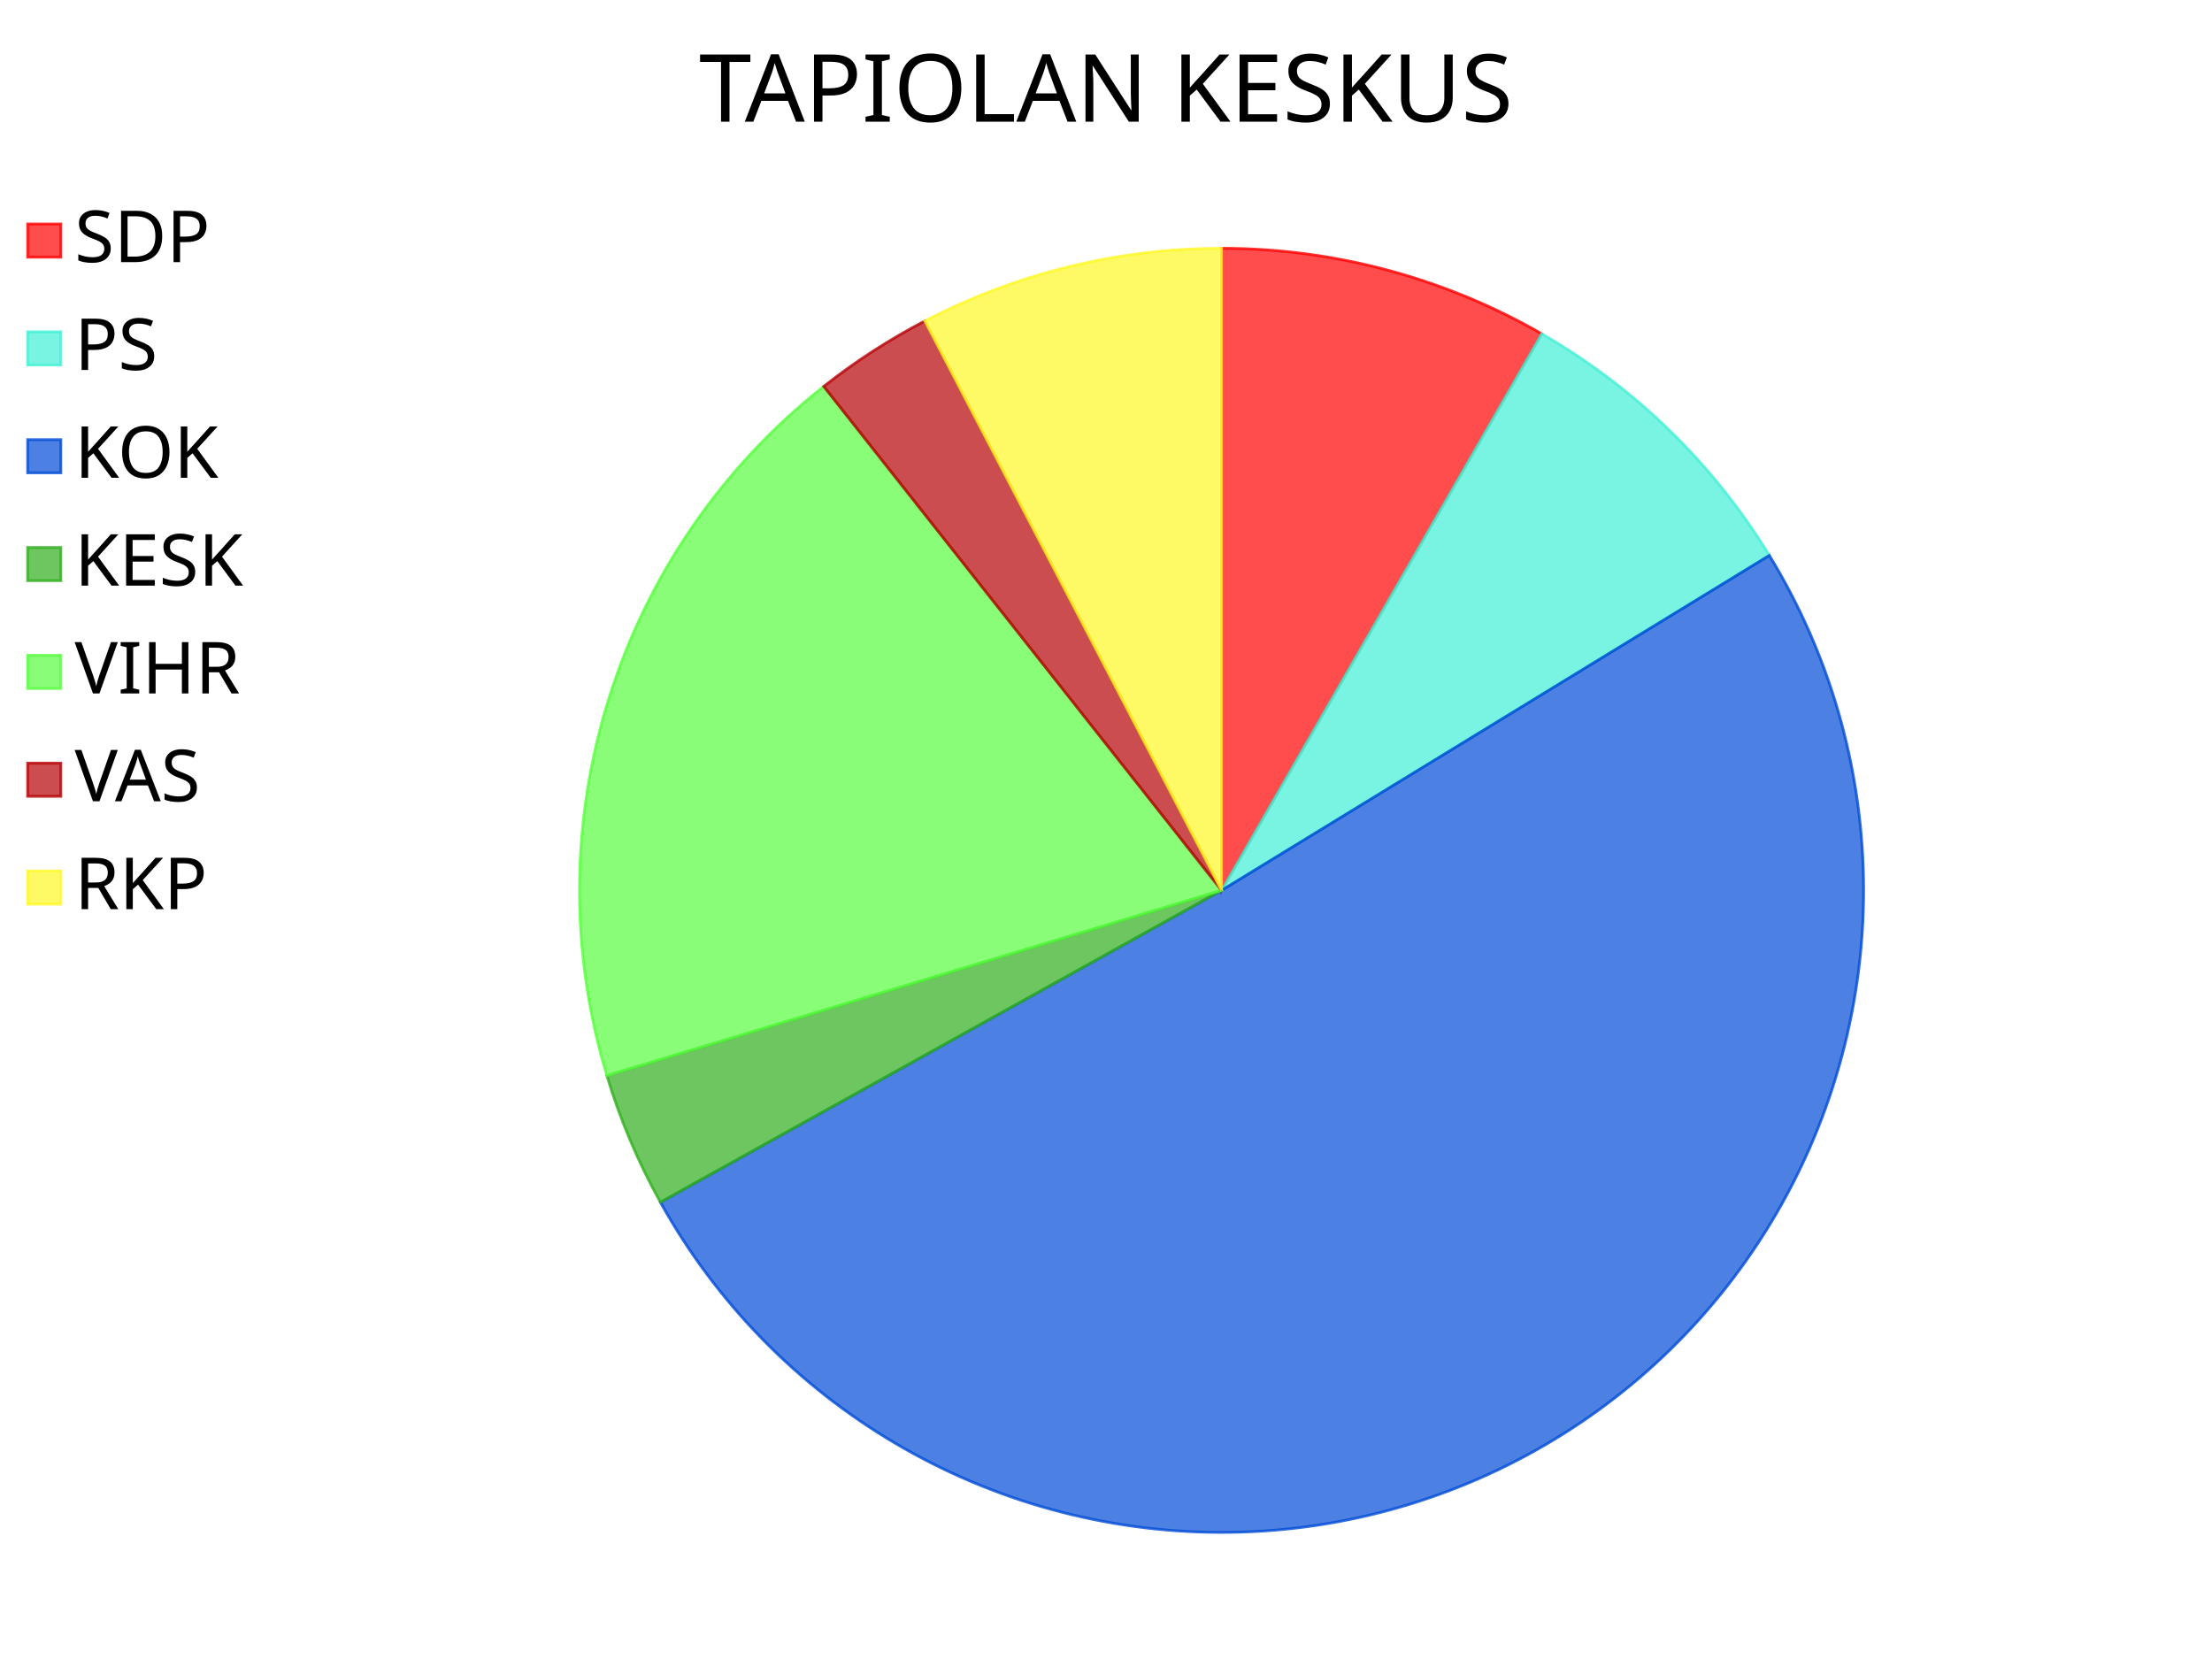
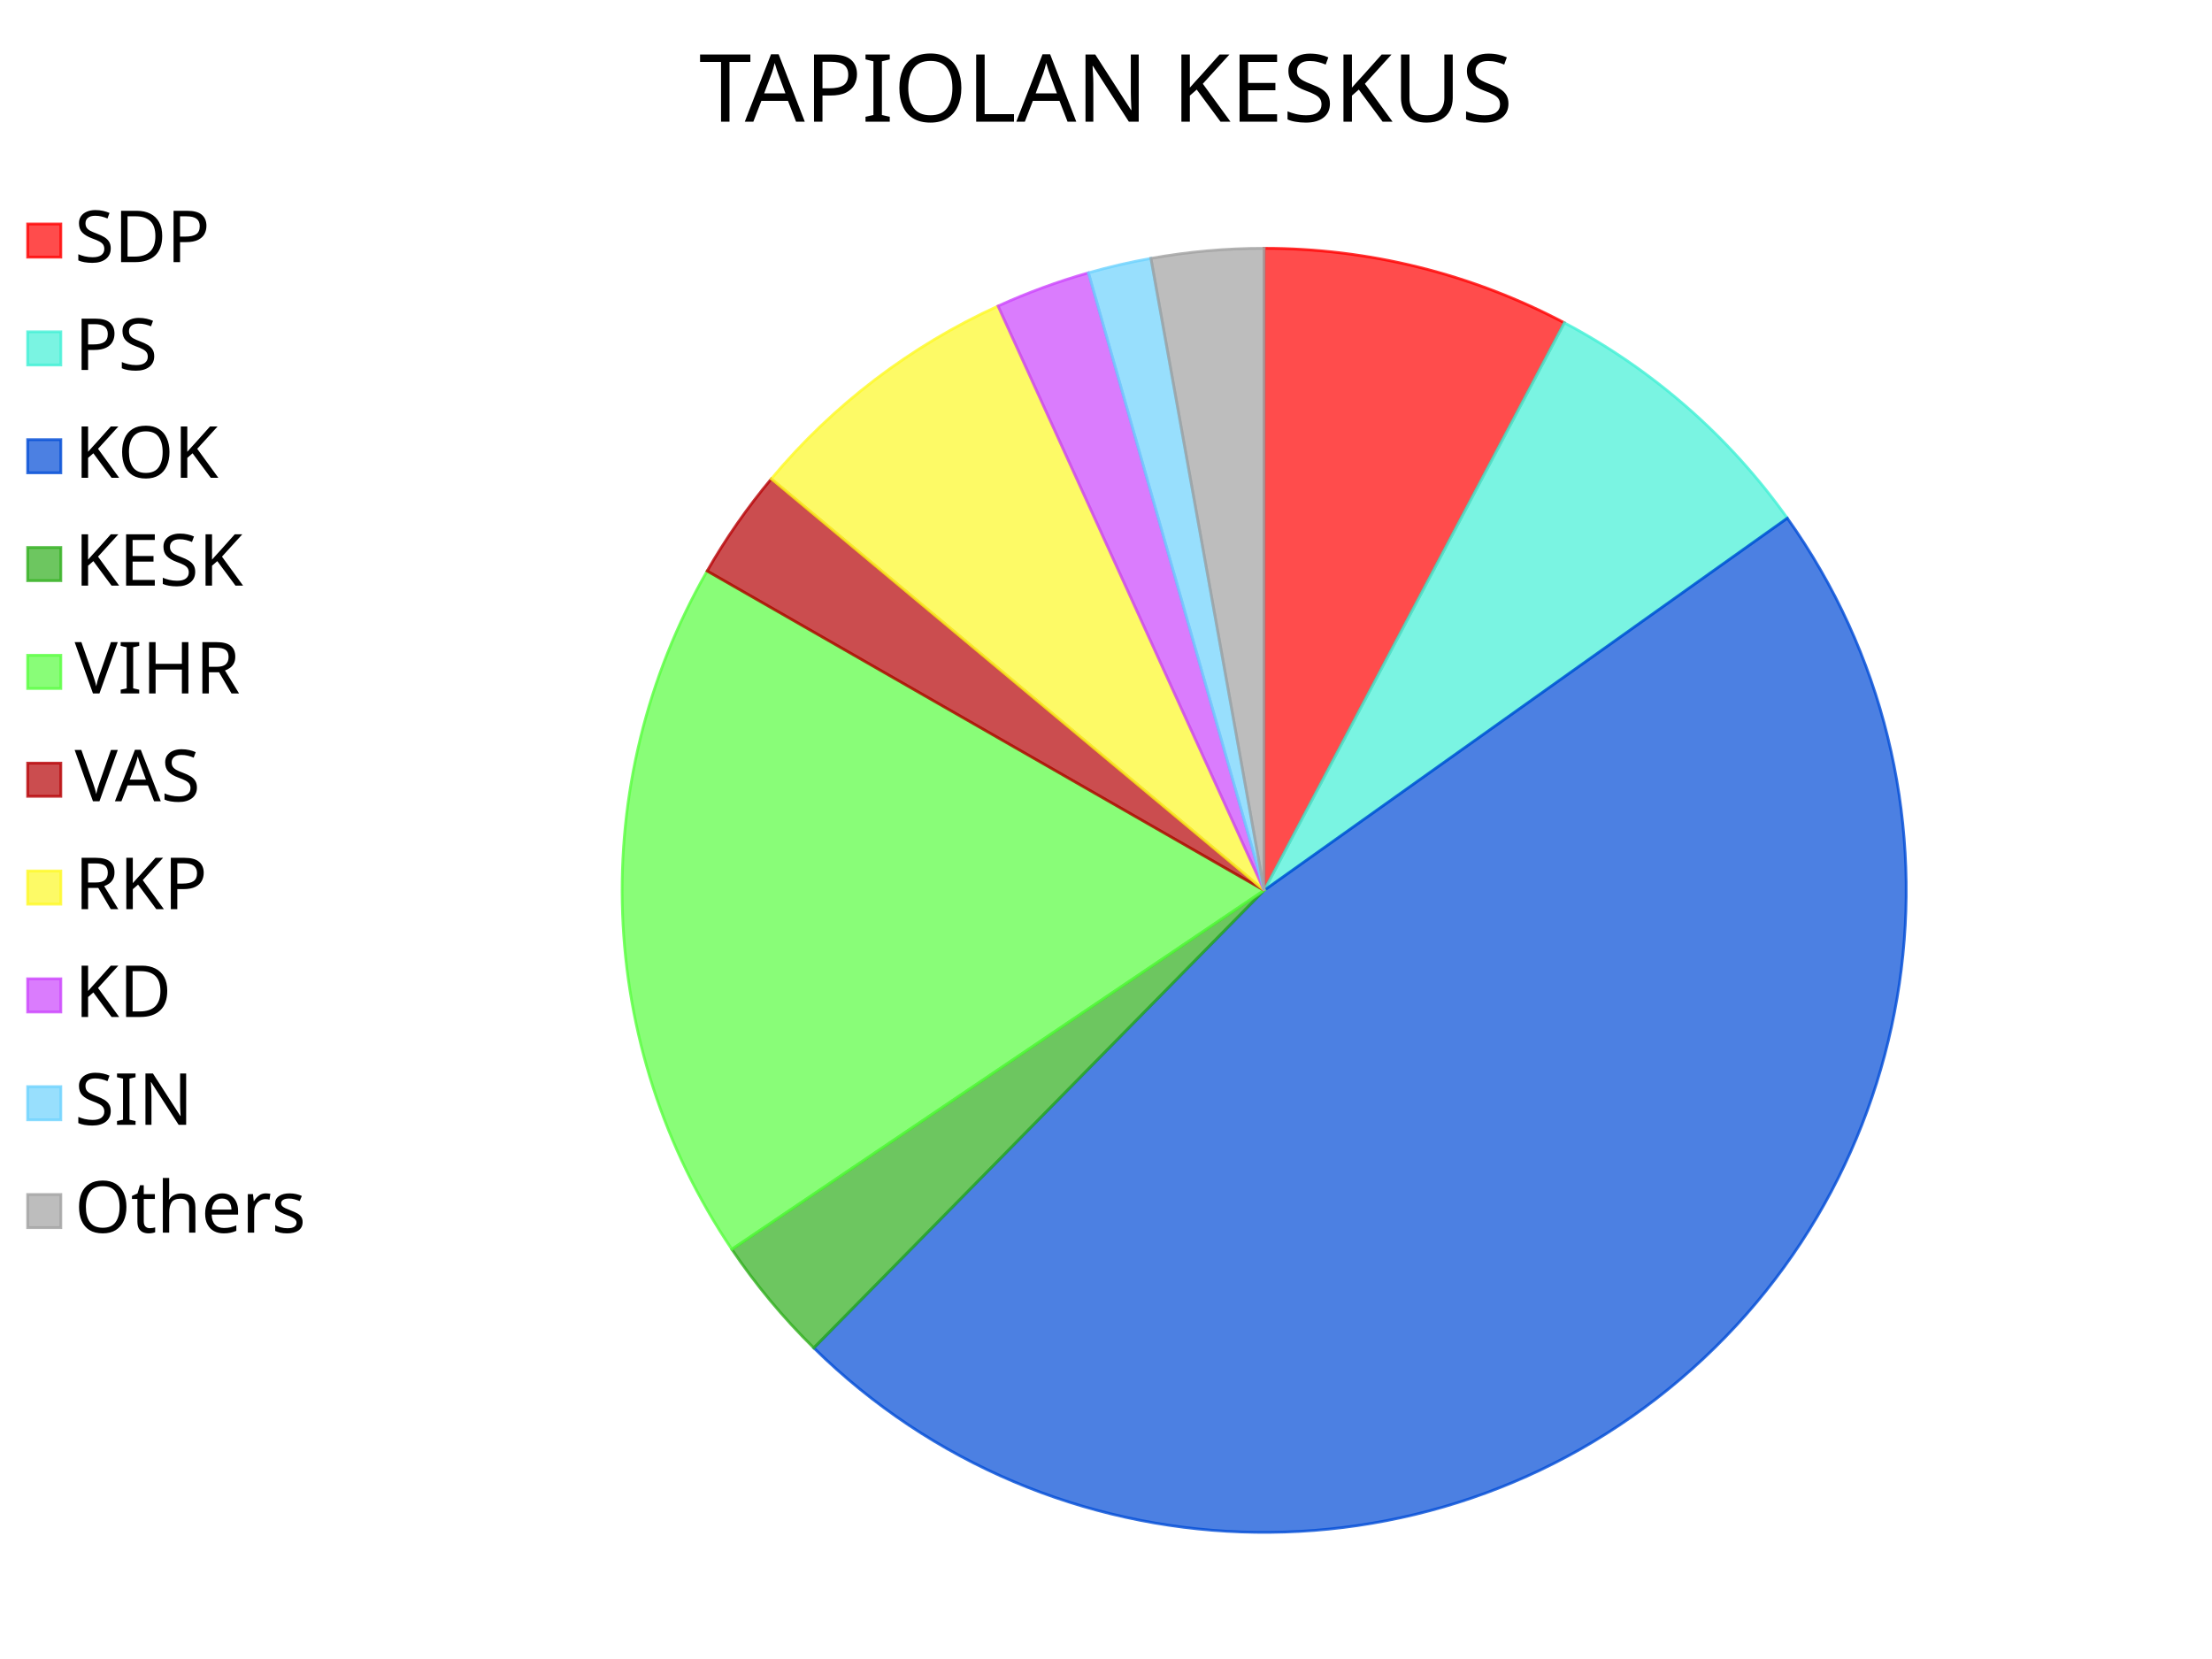
- <svg xmlns="http://www.w3.org/2000/svg" class="pygal-chart" id="chart-baa062a5-c9cb-4737-a616-6f70c1b76cce" viewBox="0 0 800 600">
+ <svg xmlns="http://www.w3.org/2000/svg" class="pygal-chart" id="chart-78ab00c1-ca7b-41e1-a8d6-ae5ac677e08c" viewBox="0 0 800 600">
  <defs>
-     <style type="text/css">#chart-baa062a5-c9cb-4737-a616-6f70c1b76cce{-webkit-user-select:none;-webkit-font-smoothing:antialiased;font-family:Poppins}#chart-baa062a5-c9cb-4737-a616-6f70c1b76cce .title{font-family:Poppins;font-size:34px}#chart-baa062a5-c9cb-4737-a616-6f70c1b76cce .legends .legend text{font-family:Poppins;font-size:26px}#chart-baa062a5-c9cb-4737-a616-6f70c1b76cce .axis text{font-family:Poppins;font-size:10px}#chart-baa062a5-c9cb-4737-a616-6f70c1b76cce .axis text.major{font-family:Poppins;font-size:10px}#chart-baa062a5-c9cb-4737-a616-6f70c1b76cce .text-overlay text.value{font-family:Poppins;font-size:16px}#chart-baa062a5-c9cb-4737-a616-6f70c1b76cce .text-overlay text.label{font-family:Poppins;font-size:10px}#chart-baa062a5-c9cb-4737-a616-6f70c1b76cce .tooltip{font-family:Poppins;font-size:26px}#chart-baa062a5-c9cb-4737-a616-6f70c1b76cce text.no_data{font-family:Poppins;font-size:64px}
- #chart-baa062a5-c9cb-4737-a616-6f70c1b76cce{background-color:#ffffff}#chart-baa062a5-c9cb-4737-a616-6f70c1b76cce path,#chart-baa062a5-c9cb-4737-a616-6f70c1b76cce line,#chart-baa062a5-c9cb-4737-a616-6f70c1b76cce rect,#chart-baa062a5-c9cb-4737-a616-6f70c1b76cce circle{-webkit-transition:300ms ease-in;-moz-transition:300ms ease-in;transition:300ms ease-in}#chart-baa062a5-c9cb-4737-a616-6f70c1b76cce .graph &gt; .background{fill:#ffffff}#chart-baa062a5-c9cb-4737-a616-6f70c1b76cce .plot &gt; .background{fill:#ffffff}#chart-baa062a5-c9cb-4737-a616-6f70c1b76cce .graph{fill:#000000}#chart-baa062a5-c9cb-4737-a616-6f70c1b76cce text.no_data{fill:#000000}#chart-baa062a5-c9cb-4737-a616-6f70c1b76cce .title{fill:#000000}#chart-baa062a5-c9cb-4737-a616-6f70c1b76cce .legends .legend text{fill:#000000}#chart-baa062a5-c9cb-4737-a616-6f70c1b76cce .legends .legend:hover text{fill:#000000}#chart-baa062a5-c9cb-4737-a616-6f70c1b76cce .axis .line{stroke:#000000}#chart-baa062a5-c9cb-4737-a616-6f70c1b76cce .axis .guide.line{stroke:#000000}#chart-baa062a5-c9cb-4737-a616-6f70c1b76cce .axis .major.line{stroke:#000000}#chart-baa062a5-c9cb-4737-a616-6f70c1b76cce .axis text.major{fill:#000000}#chart-baa062a5-c9cb-4737-a616-6f70c1b76cce .axis.y .guides:hover .guide.line,#chart-baa062a5-c9cb-4737-a616-6f70c1b76cce .line-graph .axis.x .guides:hover .guide.line,#chart-baa062a5-c9cb-4737-a616-6f70c1b76cce .stackedline-graph .axis.x .guides:hover .guide.line,#chart-baa062a5-c9cb-4737-a616-6f70c1b76cce .xy-graph .axis.x .guides:hover .guide.line{stroke:#000000}#chart-baa062a5-c9cb-4737-a616-6f70c1b76cce .axis .guides:hover text{fill:#000000}#chart-baa062a5-c9cb-4737-a616-6f70c1b76cce .reactive{fill-opacity:.7;stroke-opacity:.8}#chart-baa062a5-c9cb-4737-a616-6f70c1b76cce .ci{stroke:#000000}#chart-baa062a5-c9cb-4737-a616-6f70c1b76cce .reactive.active,#chart-baa062a5-c9cb-4737-a616-6f70c1b76cce .active .reactive{fill-opacity:.9;stroke-opacity:.9;stroke-width:4}#chart-baa062a5-c9cb-4737-a616-6f70c1b76cce .ci .reactive.active{stroke-width:1.5}#chart-baa062a5-c9cb-4737-a616-6f70c1b76cce .series text{fill:#000000}#chart-baa062a5-c9cb-4737-a616-6f70c1b76cce .tooltip rect{fill:#ffffff;stroke:#000000;-webkit-transition:opacity 300ms ease-in;-moz-transition:opacity 300ms ease-in;transition:opacity 300ms ease-in}#chart-baa062a5-c9cb-4737-a616-6f70c1b76cce .tooltip .label{fill:#000000}#chart-baa062a5-c9cb-4737-a616-6f70c1b76cce .tooltip .label{fill:#000000}#chart-baa062a5-c9cb-4737-a616-6f70c1b76cce .tooltip .legend{font-size:.8em;fill:#000000}#chart-baa062a5-c9cb-4737-a616-6f70c1b76cce .tooltip .x_label{font-size:.6em;fill:#000000}#chart-baa062a5-c9cb-4737-a616-6f70c1b76cce .tooltip .xlink{font-size:.5em;text-decoration:underline}#chart-baa062a5-c9cb-4737-a616-6f70c1b76cce .tooltip .value{font-size:1.5em}#chart-baa062a5-c9cb-4737-a616-6f70c1b76cce .bound{font-size:.5em}#chart-baa062a5-c9cb-4737-a616-6f70c1b76cce .max-value{font-size:.75em;fill:#000000}#chart-baa062a5-c9cb-4737-a616-6f70c1b76cce .map-element{fill:#ffffff;stroke:#000000 !important}#chart-baa062a5-c9cb-4737-a616-6f70c1b76cce .map-element .reactive{fill-opacity:inherit;stroke-opacity:inherit}#chart-baa062a5-c9cb-4737-a616-6f70c1b76cce .color-0,#chart-baa062a5-c9cb-4737-a616-6f70c1b76cce .color-0 a:visited{stroke:#ff0000;fill:#ff0000}#chart-baa062a5-c9cb-4737-a616-6f70c1b76cce .color-1,#chart-baa062a5-c9cb-4737-a616-6f70c1b76cce .color-1 a:visited{stroke:#42f0d6;fill:#42f0d6}#chart-baa062a5-c9cb-4737-a616-6f70c1b76cce .color-2,#chart-baa062a5-c9cb-4737-a616-6f70c1b76cce .color-2 a:visited{stroke:#004bd6;fill:#004bd6}#chart-baa062a5-c9cb-4737-a616-6f70c1b76cce .color-3,#chart-baa062a5-c9cb-4737-a616-6f70c1b76cce .color-3 a:visited{stroke:#30af1d;fill:#30af1d}#chart-baa062a5-c9cb-4737-a616-6f70c1b76cce .color-4,#chart-baa062a5-c9cb-4737-a616-6f70c1b76cce .color-4 a:visited{stroke:#58fd3f;fill:#58fd3f}#chart-baa062a5-c9cb-4737-a616-6f70c1b76cce .color-5,#chart-baa062a5-c9cb-4737-a616-6f70c1b76cce .color-5 a:visited{stroke:#b60205;fill:#b60205}#chart-baa062a5-c9cb-4737-a616-6f70c1b76cce .color-6,#chart-baa062a5-c9cb-4737-a616-6f70c1b76cce .color-6 a:visited{stroke:#fdf926;fill:#fdf926}#chart-baa062a5-c9cb-4737-a616-6f70c1b76cce .text-overlay .color-0 text{fill:black}#chart-baa062a5-c9cb-4737-a616-6f70c1b76cce .text-overlay .color-1 text{fill:black}#chart-baa062a5-c9cb-4737-a616-6f70c1b76cce .text-overlay .color-2 text{fill:black}#chart-baa062a5-c9cb-4737-a616-6f70c1b76cce .text-overlay .color-3 text{fill:black}#chart-baa062a5-c9cb-4737-a616-6f70c1b76cce .text-overlay .color-4 text{fill:black}#chart-baa062a5-c9cb-4737-a616-6f70c1b76cce .text-overlay .color-5 text{fill:black}#chart-baa062a5-c9cb-4737-a616-6f70c1b76cce .text-overlay .color-6 text{fill:black}
- #chart-baa062a5-c9cb-4737-a616-6f70c1b76cce text.no_data{text-anchor:middle}#chart-baa062a5-c9cb-4737-a616-6f70c1b76cce .guide.line{fill:none}#chart-baa062a5-c9cb-4737-a616-6f70c1b76cce .centered{text-anchor:middle}#chart-baa062a5-c9cb-4737-a616-6f70c1b76cce .title{text-anchor:middle}#chart-baa062a5-c9cb-4737-a616-6f70c1b76cce .legends .legend text{fill-opacity:1}#chart-baa062a5-c9cb-4737-a616-6f70c1b76cce .axis.x text{text-anchor:middle}#chart-baa062a5-c9cb-4737-a616-6f70c1b76cce .axis.x:not(.web) text[transform]{text-anchor:start}#chart-baa062a5-c9cb-4737-a616-6f70c1b76cce .axis.x:not(.web) text[transform].backwards{text-anchor:end}#chart-baa062a5-c9cb-4737-a616-6f70c1b76cce .axis.y text{text-anchor:end}#chart-baa062a5-c9cb-4737-a616-6f70c1b76cce .axis.y text[transform].backwards{text-anchor:start}#chart-baa062a5-c9cb-4737-a616-6f70c1b76cce .axis.y2 text{text-anchor:start}#chart-baa062a5-c9cb-4737-a616-6f70c1b76cce .axis.y2 text[transform].backwards{text-anchor:end}#chart-baa062a5-c9cb-4737-a616-6f70c1b76cce .axis .guide.line{stroke-dasharray:4,4}#chart-baa062a5-c9cb-4737-a616-6f70c1b76cce .axis .major.guide.line{stroke-dasharray:6,6}#chart-baa062a5-c9cb-4737-a616-6f70c1b76cce .horizontal .axis.y .guide.line,#chart-baa062a5-c9cb-4737-a616-6f70c1b76cce .horizontal .axis.y2 .guide.line,#chart-baa062a5-c9cb-4737-a616-6f70c1b76cce .vertical .axis.x .guide.line{opacity:0}#chart-baa062a5-c9cb-4737-a616-6f70c1b76cce .horizontal .axis.always_show .guide.line,#chart-baa062a5-c9cb-4737-a616-6f70c1b76cce .vertical .axis.always_show .guide.line{opacity:1 !important}#chart-baa062a5-c9cb-4737-a616-6f70c1b76cce .axis.y .guides:hover .guide.line,#chart-baa062a5-c9cb-4737-a616-6f70c1b76cce .axis.y2 .guides:hover .guide.line,#chart-baa062a5-c9cb-4737-a616-6f70c1b76cce .axis.x .guides:hover .guide.line{opacity:1}#chart-baa062a5-c9cb-4737-a616-6f70c1b76cce .axis .guides:hover text{opacity:1}#chart-baa062a5-c9cb-4737-a616-6f70c1b76cce .nofill{fill:none}#chart-baa062a5-c9cb-4737-a616-6f70c1b76cce .subtle-fill{fill-opacity:.2}#chart-baa062a5-c9cb-4737-a616-6f70c1b76cce .dot{stroke-width:1px;fill-opacity:1}#chart-baa062a5-c9cb-4737-a616-6f70c1b76cce .dot.active{stroke-width:5px}#chart-baa062a5-c9cb-4737-a616-6f70c1b76cce .dot.negative{fill:transparent}#chart-baa062a5-c9cb-4737-a616-6f70c1b76cce text,#chart-baa062a5-c9cb-4737-a616-6f70c1b76cce tspan{stroke:none !important}#chart-baa062a5-c9cb-4737-a616-6f70c1b76cce .series text.active{opacity:1}#chart-baa062a5-c9cb-4737-a616-6f70c1b76cce .tooltip rect{fill-opacity:.95;stroke-width:.5}#chart-baa062a5-c9cb-4737-a616-6f70c1b76cce .tooltip text{fill-opacity:1}#chart-baa062a5-c9cb-4737-a616-6f70c1b76cce .showable{visibility:hidden}#chart-baa062a5-c9cb-4737-a616-6f70c1b76cce .showable.shown{visibility:visible}#chart-baa062a5-c9cb-4737-a616-6f70c1b76cce .gauge-background{fill:rgba(229,229,229,1);stroke:none}#chart-baa062a5-c9cb-4737-a616-6f70c1b76cce .bg-lines{stroke:#ffffff;stroke-width:2px}</style>
+     <style type="text/css">#chart-78ab00c1-ca7b-41e1-a8d6-ae5ac677e08c{-webkit-user-select:none;-webkit-font-smoothing:antialiased;font-family:Poppins}#chart-78ab00c1-ca7b-41e1-a8d6-ae5ac677e08c .title{font-family:Poppins;font-size:34px}#chart-78ab00c1-ca7b-41e1-a8d6-ae5ac677e08c .legends .legend text{font-family:Poppins;font-size:26px}#chart-78ab00c1-ca7b-41e1-a8d6-ae5ac677e08c .axis text{font-family:Poppins;font-size:10px}#chart-78ab00c1-ca7b-41e1-a8d6-ae5ac677e08c .axis text.major{font-family:Poppins;font-size:10px}#chart-78ab00c1-ca7b-41e1-a8d6-ae5ac677e08c .text-overlay text.value{font-family:Poppins;font-size:16px}#chart-78ab00c1-ca7b-41e1-a8d6-ae5ac677e08c .text-overlay text.label{font-family:Poppins;font-size:10px}#chart-78ab00c1-ca7b-41e1-a8d6-ae5ac677e08c .tooltip{font-family:Poppins;font-size:26px}#chart-78ab00c1-ca7b-41e1-a8d6-ae5ac677e08c text.no_data{font-family:Poppins;font-size:64px}
+ #chart-78ab00c1-ca7b-41e1-a8d6-ae5ac677e08c{background-color:#ffffff}#chart-78ab00c1-ca7b-41e1-a8d6-ae5ac677e08c path,#chart-78ab00c1-ca7b-41e1-a8d6-ae5ac677e08c line,#chart-78ab00c1-ca7b-41e1-a8d6-ae5ac677e08c rect,#chart-78ab00c1-ca7b-41e1-a8d6-ae5ac677e08c circle{-webkit-transition:300ms ease-out;-moz-transition:300ms ease-out;transition:300ms ease-out}#chart-78ab00c1-ca7b-41e1-a8d6-ae5ac677e08c .graph &gt; .background{fill:#ffffff}#chart-78ab00c1-ca7b-41e1-a8d6-ae5ac677e08c .plot &gt; .background{fill:#ffffff}#chart-78ab00c1-ca7b-41e1-a8d6-ae5ac677e08c .graph{fill:#000000}#chart-78ab00c1-ca7b-41e1-a8d6-ae5ac677e08c text.no_data{fill:#000000}#chart-78ab00c1-ca7b-41e1-a8d6-ae5ac677e08c .title{fill:#000000}#chart-78ab00c1-ca7b-41e1-a8d6-ae5ac677e08c .legends .legend text{fill:#000000}#chart-78ab00c1-ca7b-41e1-a8d6-ae5ac677e08c .legends .legend:hover text{fill:#000000}#chart-78ab00c1-ca7b-41e1-a8d6-ae5ac677e08c .axis .line{stroke:#000000}#chart-78ab00c1-ca7b-41e1-a8d6-ae5ac677e08c .axis .guide.line{stroke:#000000}#chart-78ab00c1-ca7b-41e1-a8d6-ae5ac677e08c .axis .major.line{stroke:#000000}#chart-78ab00c1-ca7b-41e1-a8d6-ae5ac677e08c .axis text.major{fill:#000000}#chart-78ab00c1-ca7b-41e1-a8d6-ae5ac677e08c .axis.y .guides:hover .guide.line,#chart-78ab00c1-ca7b-41e1-a8d6-ae5ac677e08c .line-graph .axis.x .guides:hover .guide.line,#chart-78ab00c1-ca7b-41e1-a8d6-ae5ac677e08c .stackedline-graph .axis.x .guides:hover .guide.line,#chart-78ab00c1-ca7b-41e1-a8d6-ae5ac677e08c .xy-graph .axis.x .guides:hover .guide.line{stroke:#000000}#chart-78ab00c1-ca7b-41e1-a8d6-ae5ac677e08c .axis .guides:hover text{fill:#000000}#chart-78ab00c1-ca7b-41e1-a8d6-ae5ac677e08c .reactive{fill-opacity:.7;stroke-opacity:.8}#chart-78ab00c1-ca7b-41e1-a8d6-ae5ac677e08c .ci{stroke:#000000}#chart-78ab00c1-ca7b-41e1-a8d6-ae5ac677e08c .reactive.active,#chart-78ab00c1-ca7b-41e1-a8d6-ae5ac677e08c .active .reactive{fill-opacity:.9;stroke-opacity:.9;stroke-width:4}#chart-78ab00c1-ca7b-41e1-a8d6-ae5ac677e08c .ci .reactive.active{stroke-width:1.5}#chart-78ab00c1-ca7b-41e1-a8d6-ae5ac677e08c .series text{fill:#000000}#chart-78ab00c1-ca7b-41e1-a8d6-ae5ac677e08c .tooltip rect{fill:#ffffff;stroke:#000000;-webkit-transition:opacity 300ms ease-out;-moz-transition:opacity 300ms ease-out;transition:opacity 300ms ease-out}#chart-78ab00c1-ca7b-41e1-a8d6-ae5ac677e08c .tooltip .label{fill:#000000}#chart-78ab00c1-ca7b-41e1-a8d6-ae5ac677e08c .tooltip .label{fill:#000000}#chart-78ab00c1-ca7b-41e1-a8d6-ae5ac677e08c .tooltip .legend{font-size:.8em;fill:#000000}#chart-78ab00c1-ca7b-41e1-a8d6-ae5ac677e08c .tooltip .x_label{font-size:.6em;fill:#000000}#chart-78ab00c1-ca7b-41e1-a8d6-ae5ac677e08c .tooltip .xlink{font-size:.5em;text-decoration:underline}#chart-78ab00c1-ca7b-41e1-a8d6-ae5ac677e08c .tooltip .value{font-size:1.5em}#chart-78ab00c1-ca7b-41e1-a8d6-ae5ac677e08c .bound{font-size:.5em}#chart-78ab00c1-ca7b-41e1-a8d6-ae5ac677e08c .max-value{font-size:.75em;fill:#000000}#chart-78ab00c1-ca7b-41e1-a8d6-ae5ac677e08c .map-element{fill:#ffffff;stroke:#000000 !important}#chart-78ab00c1-ca7b-41e1-a8d6-ae5ac677e08c .map-element .reactive{fill-opacity:inherit;stroke-opacity:inherit}#chart-78ab00c1-ca7b-41e1-a8d6-ae5ac677e08c .color-0,#chart-78ab00c1-ca7b-41e1-a8d6-ae5ac677e08c .color-0 a:visited{stroke:#ff0000;fill:#ff0000}#chart-78ab00c1-ca7b-41e1-a8d6-ae5ac677e08c .color-1,#chart-78ab00c1-ca7b-41e1-a8d6-ae5ac677e08c .color-1 a:visited{stroke:#42f0d6;fill:#42f0d6}#chart-78ab00c1-ca7b-41e1-a8d6-ae5ac677e08c .color-2,#chart-78ab00c1-ca7b-41e1-a8d6-ae5ac677e08c .color-2 a:visited{stroke:#004bd6;fill:#004bd6}#chart-78ab00c1-ca7b-41e1-a8d6-ae5ac677e08c .color-3,#chart-78ab00c1-ca7b-41e1-a8d6-ae5ac677e08c .color-3 a:visited{stroke:#30af1d;fill:#30af1d}#chart-78ab00c1-ca7b-41e1-a8d6-ae5ac677e08c .color-4,#chart-78ab00c1-ca7b-41e1-a8d6-ae5ac677e08c .color-4 a:visited{stroke:#58fd3f;fill:#58fd3f}#chart-78ab00c1-ca7b-41e1-a8d6-ae5ac677e08c .color-5,#chart-78ab00c1-ca7b-41e1-a8d6-ae5ac677e08c .color-5 a:visited{stroke:#b60205;fill:#b60205}#chart-78ab00c1-ca7b-41e1-a8d6-ae5ac677e08c .color-6,#chart-78ab00c1-ca7b-41e1-a8d6-ae5ac677e08c .color-6 a:visited{stroke:#fdf926;fill:#fdf926}#chart-78ab00c1-ca7b-41e1-a8d6-ae5ac677e08c .color-7,#chart-78ab00c1-ca7b-41e1-a8d6-ae5ac677e08c .color-7 a:visited{stroke:#cb45fc;fill:#cb45fc}#chart-78ab00c1-ca7b-41e1-a8d6-ae5ac677e08c .color-8,#chart-78ab00c1-ca7b-41e1-a8d6-ae5ac677e08c .color-8 a:visited{stroke:#6dd2fd;fill:#6dd2fd}#chart-78ab00c1-ca7b-41e1-a8d6-ae5ac677e08c .color-9,#chart-78ab00c1-ca7b-41e1-a8d6-ae5ac677e08c .color-9 a:visited{stroke:#a1a1a1;fill:#a1a1a1}#chart-78ab00c1-ca7b-41e1-a8d6-ae5ac677e08c .text-overlay .color-0 text{fill:black}#chart-78ab00c1-ca7b-41e1-a8d6-ae5ac677e08c .text-overlay .color-1 text{fill:black}#chart-78ab00c1-ca7b-41e1-a8d6-ae5ac677e08c .text-overlay .color-2 text{fill:black}#chart-78ab00c1-ca7b-41e1-a8d6-ae5ac677e08c .text-overlay .color-3 text{fill:black}#chart-78ab00c1-ca7b-41e1-a8d6-ae5ac677e08c .text-overlay .color-4 text{fill:black}#chart-78ab00c1-ca7b-41e1-a8d6-ae5ac677e08c .text-overlay .color-5 text{fill:black}#chart-78ab00c1-ca7b-41e1-a8d6-ae5ac677e08c .text-overlay .color-6 text{fill:black}#chart-78ab00c1-ca7b-41e1-a8d6-ae5ac677e08c .text-overlay .color-7 text{fill:black}#chart-78ab00c1-ca7b-41e1-a8d6-ae5ac677e08c .text-overlay .color-8 text{fill:black}#chart-78ab00c1-ca7b-41e1-a8d6-ae5ac677e08c .text-overlay .color-9 text{fill:black}
+ #chart-78ab00c1-ca7b-41e1-a8d6-ae5ac677e08c text.no_data{text-anchor:middle}#chart-78ab00c1-ca7b-41e1-a8d6-ae5ac677e08c .guide.line{fill:none}#chart-78ab00c1-ca7b-41e1-a8d6-ae5ac677e08c .centered{text-anchor:middle}#chart-78ab00c1-ca7b-41e1-a8d6-ae5ac677e08c .title{text-anchor:middle}#chart-78ab00c1-ca7b-41e1-a8d6-ae5ac677e08c .legends .legend text{fill-opacity:1}#chart-78ab00c1-ca7b-41e1-a8d6-ae5ac677e08c .axis.x text{text-anchor:middle}#chart-78ab00c1-ca7b-41e1-a8d6-ae5ac677e08c .axis.x:not(.web) text[transform]{text-anchor:start}#chart-78ab00c1-ca7b-41e1-a8d6-ae5ac677e08c .axis.x:not(.web) text[transform].backwards{text-anchor:end}#chart-78ab00c1-ca7b-41e1-a8d6-ae5ac677e08c .axis.y text{text-anchor:end}#chart-78ab00c1-ca7b-41e1-a8d6-ae5ac677e08c .axis.y text[transform].backwards{text-anchor:start}#chart-78ab00c1-ca7b-41e1-a8d6-ae5ac677e08c .axis.y2 text{text-anchor:start}#chart-78ab00c1-ca7b-41e1-a8d6-ae5ac677e08c .axis.y2 text[transform].backwards{text-anchor:end}#chart-78ab00c1-ca7b-41e1-a8d6-ae5ac677e08c .axis .guide.line{stroke-dasharray:4,4}#chart-78ab00c1-ca7b-41e1-a8d6-ae5ac677e08c .axis .major.guide.line{stroke-dasharray:6,6}#chart-78ab00c1-ca7b-41e1-a8d6-ae5ac677e08c .horizontal .axis.y .guide.line,#chart-78ab00c1-ca7b-41e1-a8d6-ae5ac677e08c .horizontal .axis.y2 .guide.line,#chart-78ab00c1-ca7b-41e1-a8d6-ae5ac677e08c .vertical .axis.x .guide.line{opacity:0}#chart-78ab00c1-ca7b-41e1-a8d6-ae5ac677e08c .horizontal .axis.always_show .guide.line,#chart-78ab00c1-ca7b-41e1-a8d6-ae5ac677e08c .vertical .axis.always_show .guide.line{opacity:1 !important}#chart-78ab00c1-ca7b-41e1-a8d6-ae5ac677e08c .axis.y .guides:hover .guide.line,#chart-78ab00c1-ca7b-41e1-a8d6-ae5ac677e08c .axis.y2 .guides:hover .guide.line,#chart-78ab00c1-ca7b-41e1-a8d6-ae5ac677e08c .axis.x .guides:hover .guide.line{opacity:1}#chart-78ab00c1-ca7b-41e1-a8d6-ae5ac677e08c .axis .guides:hover text{opacity:1}#chart-78ab00c1-ca7b-41e1-a8d6-ae5ac677e08c .nofill{fill:none}#chart-78ab00c1-ca7b-41e1-a8d6-ae5ac677e08c .subtle-fill{fill-opacity:.2}#chart-78ab00c1-ca7b-41e1-a8d6-ae5ac677e08c .dot{stroke-width:1px;fill-opacity:1}#chart-78ab00c1-ca7b-41e1-a8d6-ae5ac677e08c .dot.active{stroke-width:5px}#chart-78ab00c1-ca7b-41e1-a8d6-ae5ac677e08c .dot.negative{fill:transparent}#chart-78ab00c1-ca7b-41e1-a8d6-ae5ac677e08c text,#chart-78ab00c1-ca7b-41e1-a8d6-ae5ac677e08c tspan{stroke:none !important}#chart-78ab00c1-ca7b-41e1-a8d6-ae5ac677e08c .series text.active{opacity:1}#chart-78ab00c1-ca7b-41e1-a8d6-ae5ac677e08c .tooltip rect{fill-opacity:.95;stroke-width:.5}#chart-78ab00c1-ca7b-41e1-a8d6-ae5ac677e08c .tooltip text{fill-opacity:1}#chart-78ab00c1-ca7b-41e1-a8d6-ae5ac677e08c .showable{visibility:hidden}#chart-78ab00c1-ca7b-41e1-a8d6-ae5ac677e08c .showable.shown{visibility:visible}#chart-78ab00c1-ca7b-41e1-a8d6-ae5ac677e08c .gauge-background{fill:rgba(229,229,229,1);stroke:none}#chart-78ab00c1-ca7b-41e1-a8d6-ae5ac677e08c .bg-lines{stroke:#ffffff;stroke-width:2px}</style>
  </defs>
  <g class="graph pie-graph vertical">
    <rect class="background" height="600" width="800" x="0" y="0" />
-     <g class="plot" transform="translate(104, 64)">
-       <rect class="background" height="516" width="675.6" x="0" y="0" />
+     <g class="plot" transform="translate(135, 64)">
+       <rect class="background" height="516" width="644.4" x="0" y="0" />
      <g class="series serie-0 color-0">
        <g class="slices">
          <g class="slice">
-             <path class="slice reactive tooltip-trigger" d="M337.8 25.8 A232.2 232.2 0 0 1 453.573 56.72 L337.8 258 A0 0 0 0 0 337.8 258 z" />
+             <path class="slice reactive tooltip-trigger" d="M322.2 25.8 A232.2 232.2 0 0 1 430.755 52.738 L322.2 258 A0 0 0 0 0 322.2 258 z" />
          </g>
        </g>
      </g>
      <g class="series serie-1 color-1">
        <g class="slices">
          <g class="slice">
-             <path class="slice reactive tooltip-trigger" d="M453.573 56.72 A232.2 232.2 0 0 1 535.901 136.869 L337.8 258 A0 0 0 0 0 337.8 258 z" />
+             <path class="slice reactive tooltip-trigger" d="M430.755 52.738 A232.2 232.2 0 0 1 511.409 123.402 L322.2 258 A0 0 0 0 0 322.2 258 z" />
          </g>
        </g>
      </g>
      <g class="series serie-2 color-2">
        <g class="slices">
          <g class="slice">
-             <path class="slice reactive tooltip-trigger" d="M535.901 136.869 A232.2 232.2 0 1 1 134.848 370.815 L337.8 258 A0 0 0 1 0 337.8 258 z" />
+             <path class="slice reactive tooltip-trigger" d="M511.409 123.402 A232.2 232.2 0 0 1 159.321 423.491 L322.2 258 A0 0 0 0 0 322.2 258 z" />
          </g>
        </g>
      </g>
      <g class="series serie-3 color-3">
        <g class="slices">
          <g class="slice">
-             <path class="slice reactive tooltip-trigger" d="M134.848 370.815 A232.2 232.2 0 0 1 115.476 324.998 L337.8 258 A0 0 0 0 0 337.8 258 z" />
+             <path class="slice reactive tooltip-trigger" d="M159.321 423.491 A232.2 232.2 0 0 1 129.684 387.825 L322.2 258 A0 0 0 0 0 322.2 258 z" />
          </g>
        </g>
      </g>
      <g class="series serie-4 color-4">
        <g class="slices">
          <g class="slice">
-             <path class="slice reactive tooltip-trigger" d="M115.476 324.998 A232.2 232.2 0 0 1 193.913 75.755 L337.8 258 A0 0 0 0 0 337.8 258 z" />
+             <path class="slice reactive tooltip-trigger" d="M129.684 387.825 A232.2 232.2 0 0 1 120.758 142.51 L322.2 258 A0 0 0 0 0 322.2 258 z" />
          </g>
        </g>
      </g>
      <g class="series serie-5 color-5">
        <g class="slices">
          <g class="slice">
-             <path class="slice reactive tooltip-trigger" d="M193.913 75.755 A232.2 232.2 0 0 1 230.47 52.094 L337.8 258 A0 0 0 0 0 337.8 258 z" />
+             <path class="slice reactive tooltip-trigger" d="M120.758 142.51 A232.2 232.2 0 0 1 143.948 109.194 L322.2 258 A0 0 0 0 0 322.2 258 z" />
          </g>
        </g>
      </g>
      <g class="series serie-6 color-6">
        <g class="slices">
          <g class="slice">
-             <path class="slice reactive tooltip-trigger" d="M230.47 52.094 A232.2 232.2 0 0 1 337.8 25.8 L337.8 258 A0 0 0 0 0 337.8 258 z" />
+             <path class="slice reactive tooltip-trigger" d="M143.948 109.194 A232.2 232.2 0 0 1 225.959 46.684 L322.2 258 A0 0 0 0 0 322.2 258 z" />
+           </g>
+         </g>
+       </g>
+       <g class="series serie-7 color-7">
+         <g class="slices">
+           <g class="slice">
+             <path class="slice reactive tooltip-trigger" d="M225.959 46.684 A232.2 232.2 0 0 1 258.626 34.673 L322.2 258 A0 0 0 0 0 322.2 258 z" />
+           </g>
+         </g>
+       </g>
+       <g class="series serie-8 color-8">
+         <g class="slices">
+           <g class="slice">
+             <path class="slice reactive tooltip-trigger" d="M258.626 34.673 A232.2 232.2 0 0 1 281.244 29.441 L322.2 258 A0 0 0 0 0 322.2 258 z" />
+           </g>
+         </g>
+       </g>
+       <g class="series serie-9 color-9">
+         <g class="slices">
+           <g class="slice">
+             <path class="slice reactive tooltip-trigger" d="M281.244 29.441 A232.2 232.2 0 0 1 322.2 25.8 L322.2 258 A0 0 0 0 0 322.2 258 z" />
          </g>
        </g>
      </g>
    </g>
    <g class="titles">
      <text class="title plot_title" x="400.0" y="44">TAPIOLAN KESKUS</text>
    </g>
-     <g class="plot overlay" transform="translate(104, 64)">
+     <g class="plot overlay" transform="translate(135, 64)">
      <g class="series serie-0 color-0" />
      <g class="series serie-1 color-1" />
      <g class="series serie-2 color-2" />
      <g class="series serie-3 color-3" />
      <g class="series serie-4 color-4" />
      <g class="series serie-5 color-5" />
      <g class="series serie-6 color-6" />
+       <g class="series serie-7 color-7" />
+       <g class="series serie-8 color-8" />
+       <g class="series serie-9 color-9" />
    </g>
-     <g class="plot text-overlay" transform="translate(104, 64)">
+     <g class="plot text-overlay" transform="translate(135, 64)">
      <g class="series serie-0 color-0" />
      <g class="series serie-1 color-1" />
      <g class="series serie-2 color-2" />
      <g class="series serie-3 color-3" />
      <g class="series serie-4 color-4" />
      <g class="series serie-5 color-5" />
      <g class="series serie-6 color-6" />
+       <g class="series serie-7 color-7" />
+       <g class="series serie-8 color-8" />
+       <g class="series serie-9 color-9" />
    </g>
-     <g class="plot tooltip-overlay" transform="translate(104, 64)">
+     <g class="plot tooltip-overlay" transform="translate(135, 64)">
      <g class="tooltip" style="opacity: 0" transform="translate(0 0)">
        <rect class="tooltip-box" height="0" rx="0" ry="0" width="0" />
        <g class="text" />
      </g>
    </g>
    <g class="legends" transform="translate(10, 74)">
      <g class="legend reactive activate-serie" id="activate-serie-0">
        <rect class="color-0 reactive" height="12" width="12" x="0.0" y="7.0" />
        <text x="17.0" y="20.8">SDP</text>
      </g>
      <g class="legend reactive activate-serie" id="activate-serie-1">
        <rect class="color-1 reactive" height="12" width="12" x="0.0" y="46.0" />
        <text x="17.0" y="59.8">PS</text>
      </g>
      <g class="legend reactive activate-serie" id="activate-serie-2">
        <rect class="color-2 reactive" height="12" width="12" x="0.0" y="85.0" />
        <text x="17.0" y="98.8">KOK</text>
      </g>
      <g class="legend reactive activate-serie" id="activate-serie-3">
        <rect class="color-3 reactive" height="12" width="12" x="0.0" y="124.0" />
        <text x="17.0" y="137.8">KESK</text>
      </g>
      <g class="legend reactive activate-serie" id="activate-serie-4">
        <rect class="color-4 reactive" height="12" width="12" x="0.0" y="163.0" />
        <text x="17.0" y="176.8">VIHR</text>
      </g>
      <g class="legend reactive activate-serie" id="activate-serie-5">
        <rect class="color-5 reactive" height="12" width="12" x="0.0" y="202.0" />
        <text x="17.0" y="215.8">VAS</text>
      </g>
      <g class="legend reactive activate-serie" id="activate-serie-6">
        <rect class="color-6 reactive" height="12" width="12" x="0.0" y="241.0" />
        <text x="17.0" y="254.8">RKP</text>
      </g>
+       <g class="legend reactive activate-serie" id="activate-serie-7">
+         <rect class="color-7 reactive" height="12" width="12" x="0.0" y="280.0" />
+         <text x="17.0" y="293.8">KD</text>
+       </g>
+       <g class="legend reactive activate-serie" id="activate-serie-8">
+         <rect class="color-8 reactive" height="12" width="12" x="0.0" y="319.0" />
+         <text x="17.0" y="332.8">SIN</text>
+       </g>
+       <g class="legend reactive activate-serie" id="activate-serie-9">
+         <rect class="color-9 reactive" height="12" width="12" x="0.0" y="358.0" />
+         <text x="17.0" y="371.8">Others</text>
+       </g>
    </g>
    <g class="legends" transform="translate(790, 74)" />
  </g>
</svg>
